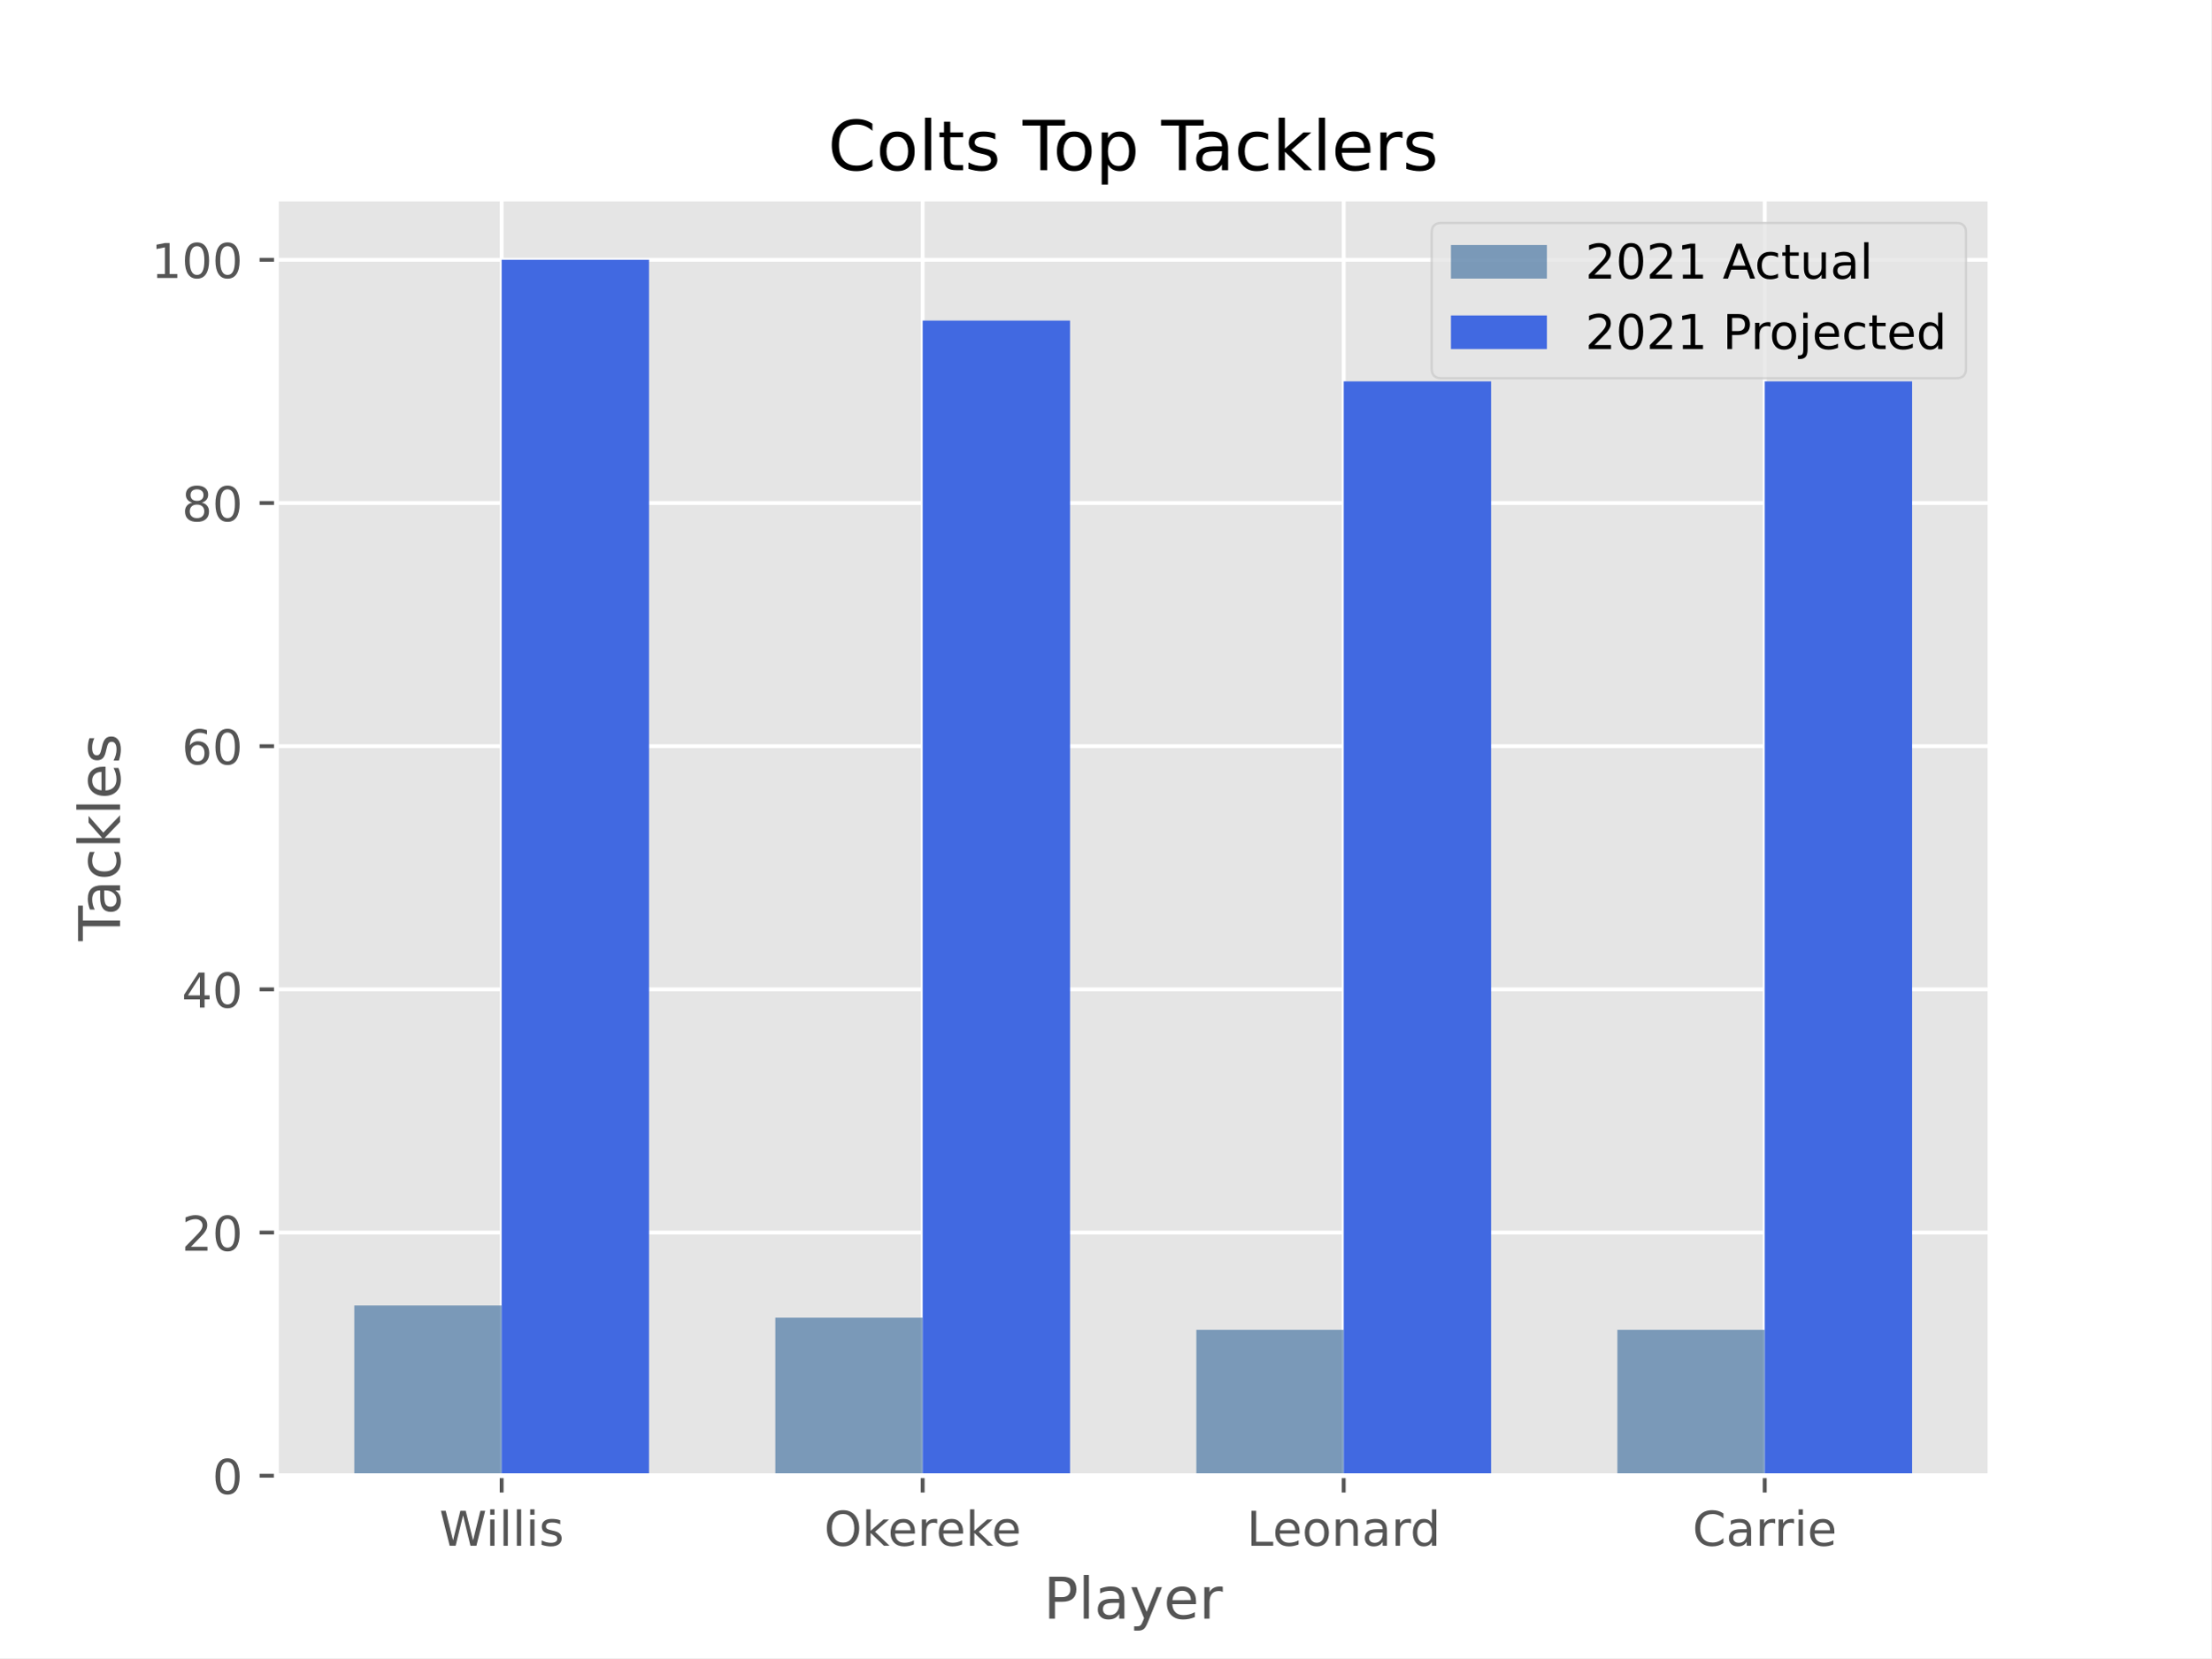
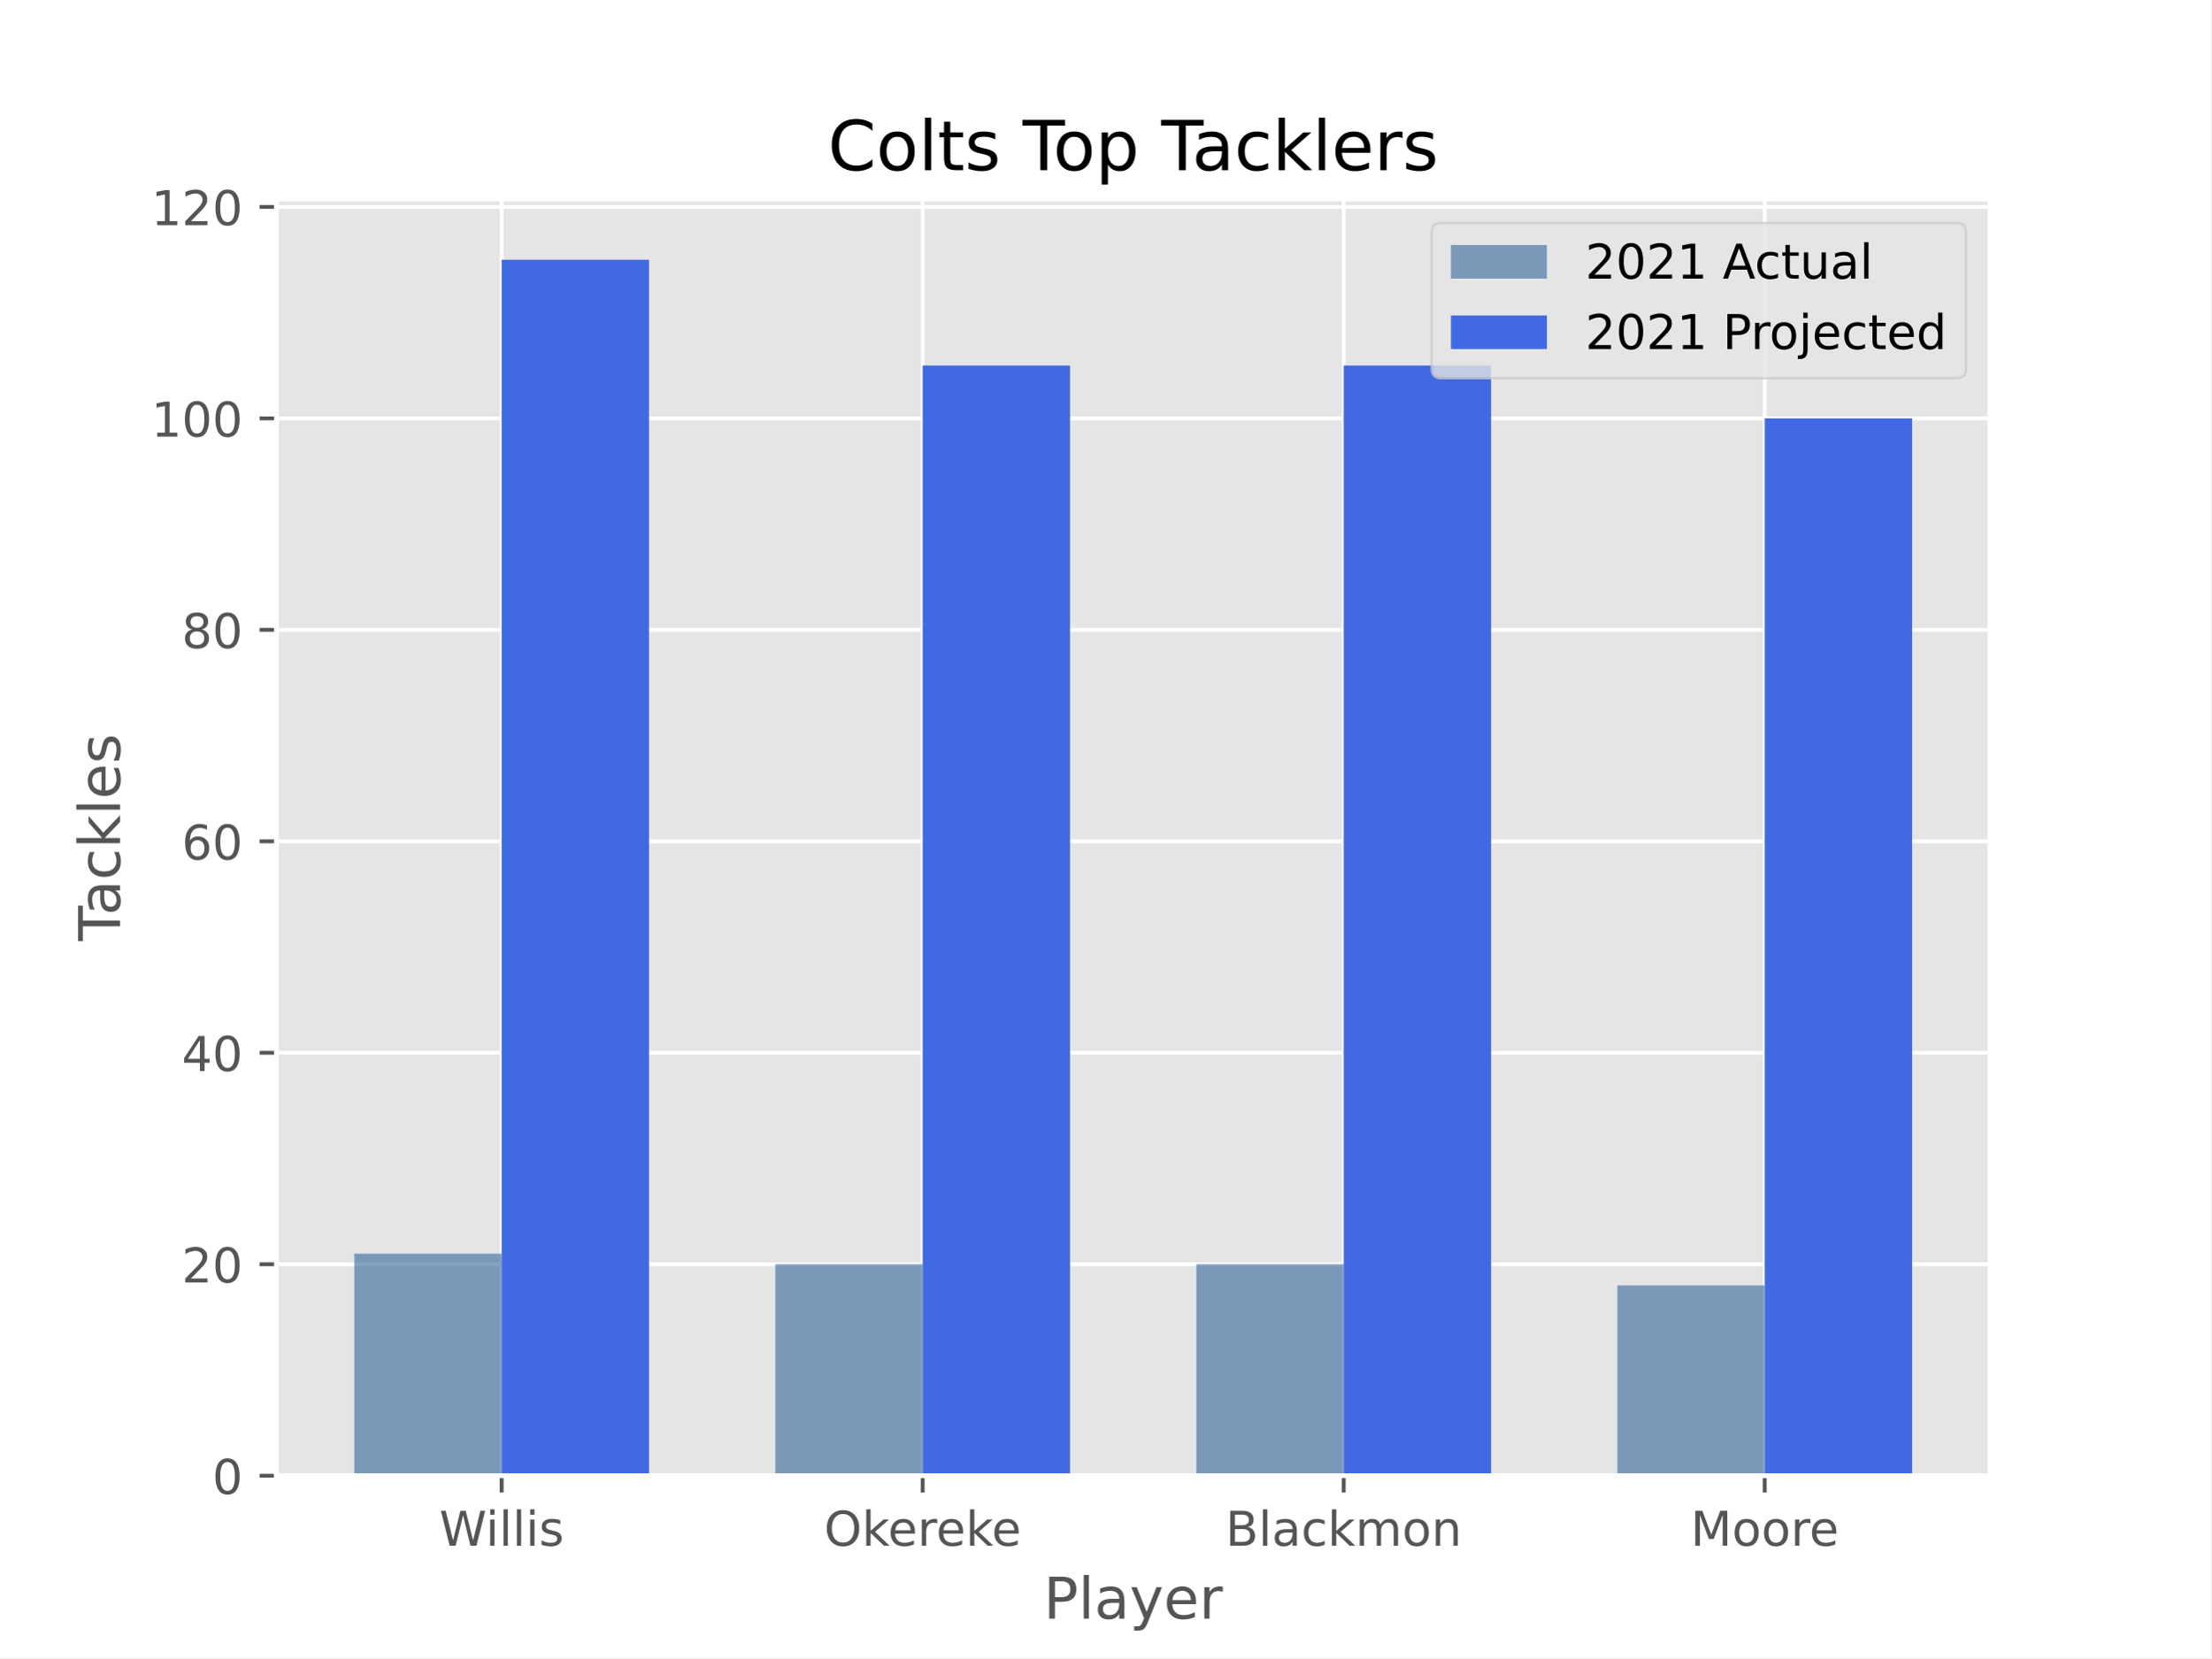
<svg xmlns="http://www.w3.org/2000/svg" xmlns:xlink="http://www.w3.org/1999/xlink" height="345.6pt" version="1.1" viewBox="0 0 460.8 345.6" width="460.8pt">
  <defs>
    <style type="text/css">*{stroke-linecap:butt;stroke-linejoin:round;}</style>
  </defs>
  <g id="figure_1">
    <g id="patch_1">
      <path d="M 0 345.6  L 460.8 345.6  L 460.8 0  L 0 0  z " style="fill:#ffffff;" />
    </g>
    <g id="axes_1">
      <g id="patch_2">
        <path d="M 57.6 307.584  L 414.72 307.584  L 414.72 41.472  L 57.6 41.472  z " style="fill:#e5e5e5;" />
      </g>
      <g id="matplotlib.axis_1">
        <g id="xtick_1">
          <g id="line2d_1">
-             <path clip-path="url(#p2a99ed083f)" d="M 104.543 307.584  L 104.543 41.472  " style="fill:none;stroke:#ffffff;stroke-linecap:square;stroke-width:0.8;" />
+             <path clip-path="url(#p666aec63d7)" d="M 104.543 307.584  L 104.543 41.472  " style="fill:none;stroke:#ffffff;stroke-linecap:square;stroke-width:0.8;" />
          </g>
          <g id="line2d_2">
            <defs>
-               <path d="M 0 0  L 0 3.5  " id="m6b91b0c6dc" style="stroke:#555555;stroke-width:0.8;" />
-             </defs>
-             <g>
-               <use style="fill:#555555;stroke:#555555;stroke-width:0.8;" x="104.543" xlink:href="#m6b91b0c6dc" y="307.584" />
+               <path d="M 0 0  L 0 3.5  " id="mc0c460c2e5" style="stroke:#555555;stroke-width:0.8;" />
+             </defs>
+             <g>
+               <use style="fill:#555555;stroke:#555555;stroke-width:0.8;" x="104.543" xlink:href="#mc0c460c2e5" y="307.584" />
            </g>
          </g>
          <g id="text_1">
            <g style="fill:#555555;" transform="translate(91.55111 322.1824)scale(0.1 -0.1)">
              <defs>
                <path d="M 213 4666  L 850 4666  L 1831 722  L 2809 4666  L 3519 4666  L 4500 722  L 5478 4666  L 6119 4666  L 4947 0  L 4153 0  L 3169 4050  L 2175 0  L 1381 0  L 213 4666  z " id="DejaVuSans-57" transform="scale(0.015625)" />
                <path d="M 603 3500  L 1178 3500  L 1178 0  L 603 0  L 603 3500  z M 603 4863  L 1178 4863  L 1178 4134  L 603 4134  L 603 4863  z " id="DejaVuSans-69" transform="scale(0.015625)" />
                <path d="M 603 4863  L 1178 4863  L 1178 0  L 603 0  L 603 4863  z " id="DejaVuSans-6c" transform="scale(0.015625)" />
                <path d="M 2834 3397  L 2834 2853  Q 2591 2978 2328 3040  Q 2066 3103 1784 3103  Q 1356 3103 1142 2972  Q 928 2841 928 2578  Q 928 2378 1081 2264  Q 1234 2150 1697 2047  L 1894 2003  Q 2506 1872 2764 1633  Q 3022 1394 3022 966  Q 3022 478 2636 193  Q 2250 -91 1575 -91  Q 1294 -91 989 -36  Q 684 19 347 128  L 347 722  Q 666 556 975 473  Q 1284 391 1588 391  Q 1994 391 2212 530  Q 2431 669 2431 922  Q 2431 1156 2273 1281  Q 2116 1406 1581 1522  L 1381 1569  Q 847 1681 609 1914  Q 372 2147 372 2553  Q 372 3047 722 3315  Q 1072 3584 1716 3584  Q 2034 3584 2315 3537  Q 2597 3491 2834 3397  z " id="DejaVuSans-73" transform="scale(0.015625)" />
              </defs>
              <use xlink:href="#DejaVuSans-57" />
              <use x="96.627" xlink:href="#DejaVuSans-69" />
              <use x="124.41" xlink:href="#DejaVuSans-6c" />
              <use x="152.193" xlink:href="#DejaVuSans-6c" />
              <use x="179.977" xlink:href="#DejaVuSans-69" />
              <use x="207.76" xlink:href="#DejaVuSans-73" />
            </g>
          </g>
        </g>
        <g id="xtick_2">
          <g id="line2d_3">
-             <path clip-path="url(#p2a99ed083f)" d="M 192.288 307.584  L 192.288 41.472  " style="fill:none;stroke:#ffffff;stroke-linecap:square;stroke-width:0.8;" />
+             <path clip-path="url(#p666aec63d7)" d="M 192.288 307.584  L 192.288 41.472  " style="fill:none;stroke:#ffffff;stroke-linecap:square;stroke-width:0.8;" />
          </g>
          <g id="line2d_4">
            <g>
-               <use style="fill:#555555;stroke:#555555;stroke-width:0.8;" x="192.288" xlink:href="#m6b91b0c6dc" y="307.584" />
+               <use style="fill:#555555;stroke:#555555;stroke-width:0.8;" x="192.288" xlink:href="#mc0c460c2e5" y="307.584" />
            </g>
          </g>
          <g id="text_2">
            <g style="fill:#555555;" transform="translate(171.751 322.1824)scale(0.1 -0.1)">
              <defs>
                <path d="M 2522 4238  Q 1834 4238 1429 3725  Q 1025 3213 1025 2328  Q 1025 1447 1429 934  Q 1834 422 2522 422  Q 3209 422 3611 934  Q 4013 1447 4013 2328  Q 4013 3213 3611 3725  Q 3209 4238 2522 4238  z M 2522 4750  Q 3503 4750 4090 4092  Q 4678 3434 4678 2328  Q 4678 1225 4090 567  Q 3503 -91 2522 -91  Q 1538 -91 948 565  Q 359 1222 359 2328  Q 359 3434 948 4092  Q 1538 4750 2522 4750  z " id="DejaVuSans-4f" transform="scale(0.015625)" />
                <path d="M 581 4863  L 1159 4863  L 1159 1991  L 2875 3500  L 3609 3500  L 1753 1863  L 3688 0  L 2938 0  L 1159 1709  L 1159 0  L 581 0  L 581 4863  z " id="DejaVuSans-6b" transform="scale(0.015625)" />
                <path d="M 3597 1894  L 3597 1613  L 953 1613  Q 991 1019 1311 708  Q 1631 397 2203 397  Q 2534 397 2845 478  Q 3156 559 3463 722  L 3463 178  Q 3153 47 2828 -22  Q 2503 -91 2169 -91  Q 1331 -91 842 396  Q 353 884 353 1716  Q 353 2575 817 3079  Q 1281 3584 2069 3584  Q 2775 3584 3186 3129  Q 3597 2675 3597 1894  z M 3022 2063  Q 3016 2534 2758 2815  Q 2500 3097 2075 3097  Q 1594 3097 1305 2825  Q 1016 2553 972 2059  L 3022 2063  z " id="DejaVuSans-65" transform="scale(0.015625)" />
                <path d="M 2631 2963  Q 2534 3019 2420 3045  Q 2306 3072 2169 3072  Q 1681 3072 1420 2755  Q 1159 2438 1159 1844  L 1159 0  L 581 0  L 581 3500  L 1159 3500  L 1159 2956  Q 1341 3275 1631 3429  Q 1922 3584 2338 3584  Q 2397 3584 2469 3576  Q 2541 3569 2628 3553  L 2631 2963  z " id="DejaVuSans-72" transform="scale(0.015625)" />
              </defs>
              <use xlink:href="#DejaVuSans-4f" />
              <use x="78.711" xlink:href="#DejaVuSans-6b" />
              <use x="132.996" xlink:href="#DejaVuSans-65" />
              <use x="194.52" xlink:href="#DejaVuSans-72" />
              <use x="233.383" xlink:href="#DejaVuSans-65" />
              <use x="294.906" xlink:href="#DejaVuSans-6b" />
              <use x="349.191" xlink:href="#DejaVuSans-65" />
            </g>
          </g>
        </g>
        <g id="xtick_3">
          <g id="line2d_5">
-             <path clip-path="url(#p2a99ed083f)" d="M 280.032 307.584  L 280.032 41.472  " style="fill:none;stroke:#ffffff;stroke-linecap:square;stroke-width:0.8;" />
+             <path clip-path="url(#p666aec63d7)" d="M 280.032 307.584  L 280.032 41.472  " style="fill:none;stroke:#ffffff;stroke-linecap:square;stroke-width:0.8;" />
          </g>
          <g id="line2d_6">
            <g>
-               <use style="fill:#555555;stroke:#555555;stroke-width:0.8;" x="280.032" xlink:href="#m6b91b0c6dc" y="307.584" />
+               <use style="fill:#555555;stroke:#555555;stroke-width:0.8;" x="280.032" xlink:href="#mc0c460c2e5" y="307.584" />
            </g>
          </g>
          <g id="text_3">
-             <g style="fill:#555555;" transform="translate(259.8229 322.1824)scale(0.1 -0.1)">
-               <defs>
-                 <path d="M 628 4666  L 1259 4666  L 1259 531  L 3531 531  L 3531 0  L 628 0  L 628 4666  z " id="DejaVuSans-4c" transform="scale(0.015625)" />
+             <g style="fill:#555555;" transform="translate(255.4057 322.1824)scale(0.1 -0.1)">
+               <defs>
+                 <path d="M 1259 2228  L 1259 519  L 2272 519  Q 2781 519 3026 730  Q 3272 941 3272 1375  Q 3272 1813 3026 2020  Q 2781 2228 2272 2228  L 1259 2228  z M 1259 4147  L 1259 2741  L 2194 2741  Q 2656 2741 2882 2914  Q 3109 3088 3109 3444  Q 3109 3797 2882 3972  Q 2656 4147 2194 4147  L 1259 4147  z M 628 4666  L 2241 4666  Q 2963 4666 3353 4366  Q 3744 4066 3744 3513  Q 3744 3084 3544 2831  Q 3344 2578 2956 2516  Q 3422 2416 3680 2098  Q 3938 1781 3938 1306  Q 3938 681 3513 340  Q 3088 0 2303 0  L 628 0  L 628 4666  z " id="DejaVuSans-42" transform="scale(0.015625)" />
+                 <path d="M 2194 1759  Q 1497 1759 1228 1600  Q 959 1441 959 1056  Q 959 750 1161 570  Q 1363 391 1709 391  Q 2188 391 2477 730  Q 2766 1069 2766 1631  L 2766 1759  L 2194 1759  z M 3341 1997  L 3341 0  L 2766 0  L 2766 531  Q 2569 213 2275 61  Q 1981 -91 1556 -91  Q 1019 -91 701 211  Q 384 513 384 1019  Q 384 1609 779 1909  Q 1175 2209 1959 2209  L 2766 2209  L 2766 2266  Q 2766 2663 2505 2880  Q 2244 3097 1772 3097  Q 1472 3097 1187 3025  Q 903 2953 641 2809  L 641 3341  Q 956 3463 1253 3523  Q 1550 3584 1831 3584  Q 2591 3584 2966 3190  Q 3341 2797 3341 1997  z " id="DejaVuSans-61" transform="scale(0.015625)" />
+                 <path d="M 3122 3366  L 3122 2828  Q 2878 2963 2633 3030  Q 2388 3097 2138 3097  Q 1578 3097 1268 2742  Q 959 2388 959 1747  Q 959 1106 1268 751  Q 1578 397 2138 397  Q 2388 397 2633 464  Q 2878 531 3122 666  L 3122 134  Q 2881 22 2623 -34  Q 2366 -91 2075 -91  Q 1284 -91 818 406  Q 353 903 353 1747  Q 353 2603 823 3093  Q 1294 3584 2113 3584  Q 2378 3584 2631 3529  Q 2884 3475 3122 3366  z " id="DejaVuSans-63" transform="scale(0.015625)" />
+                 <path d="M 3328 2828  Q 3544 3216 3844 3400  Q 4144 3584 4550 3584  Q 5097 3584 5394 3201  Q 5691 2819 5691 2113  L 5691 0  L 5113 0  L 5113 2094  Q 5113 2597 4934 2840  Q 4756 3084 4391 3084  Q 3944 3084 3684 2787  Q 3425 2491 3425 1978  L 3425 0  L 2847 0  L 2847 2094  Q 2847 2600 2669 2842  Q 2491 3084 2119 3084  Q 1678 3084 1418 2786  Q 1159 2488 1159 1978  L 1159 0  L 581 0  L 581 3500  L 1159 3500  L 1159 2956  Q 1356 3278 1631 3431  Q 1906 3584 2284 3584  Q 2666 3584 2933 3390  Q 3200 3197 3328 2828  z " id="DejaVuSans-6d" transform="scale(0.015625)" />
                <path d="M 1959 3097  Q 1497 3097 1228 2736  Q 959 2375 959 1747  Q 959 1119 1226 758  Q 1494 397 1959 397  Q 2419 397 2687 759  Q 2956 1122 2956 1747  Q 2956 2369 2687 2733  Q 2419 3097 1959 3097  z M 1959 3584  Q 2709 3584 3137 3096  Q 3566 2609 3566 1747  Q 3566 888 3137 398  Q 2709 -91 1959 -91  Q 1206 -91 779 398  Q 353 888 353 1747  Q 353 2609 779 3096  Q 1206 3584 1959 3584  z " id="DejaVuSans-6f" transform="scale(0.015625)" />
                <path d="M 3513 2113  L 3513 0  L 2938 0  L 2938 2094  Q 2938 2591 2744 2837  Q 2550 3084 2163 3084  Q 1697 3084 1428 2787  Q 1159 2491 1159 1978  L 1159 0  L 581 0  L 581 3500  L 1159 3500  L 1159 2956  Q 1366 3272 1645 3428  Q 1925 3584 2291 3584  Q 2894 3584 3203 3211  Q 3513 2838 3513 2113  z " id="DejaVuSans-6e" transform="scale(0.015625)" />
-                 <path d="M 2194 1759  Q 1497 1759 1228 1600  Q 959 1441 959 1056  Q 959 750 1161 570  Q 1363 391 1709 391  Q 2188 391 2477 730  Q 2766 1069 2766 1631  L 2766 1759  L 2194 1759  z M 3341 1997  L 3341 0  L 2766 0  L 2766 531  Q 2569 213 2275 61  Q 1981 -91 1556 -91  Q 1019 -91 701 211  Q 384 513 384 1019  Q 384 1609 779 1909  Q 1175 2209 1959 2209  L 2766 2209  L 2766 2266  Q 2766 2663 2505 2880  Q 2244 3097 1772 3097  Q 1472 3097 1187 3025  Q 903 2953 641 2809  L 641 3341  Q 956 3463 1253 3523  Q 1550 3584 1831 3584  Q 2591 3584 2966 3190  Q 3341 2797 3341 1997  z " id="DejaVuSans-61" transform="scale(0.015625)" />
-                 <path d="M 2906 2969  L 2906 4863  L 3481 4863  L 3481 0  L 2906 0  L 2906 525  Q 2725 213 2448 61  Q 2172 -91 1784 -91  Q 1150 -91 751 415  Q 353 922 353 1747  Q 353 2572 751 3078  Q 1150 3584 1784 3584  Q 2172 3584 2448 3432  Q 2725 3281 2906 2969  z M 947 1747  Q 947 1113 1208 752  Q 1469 391 1925 391  Q 2381 391 2643 752  Q 2906 1113 2906 1747  Q 2906 2381 2643 2742  Q 2381 3103 1925 3103  Q 1469 3103 1208 2742  Q 947 2381 947 1747  z " id="DejaVuSans-64" transform="scale(0.015625)" />
-               </defs>
-               <use xlink:href="#DejaVuSans-4c" />
-               <use x="53.963" xlink:href="#DejaVuSans-65" />
-               <use x="115.486" xlink:href="#DejaVuSans-6f" />
-               <use x="176.668" xlink:href="#DejaVuSans-6e" />
-               <use x="240.047" xlink:href="#DejaVuSans-61" />
-               <use x="301.326" xlink:href="#DejaVuSans-72" />
-               <use x="340.689" xlink:href="#DejaVuSans-64" />
+               </defs>
+               <use xlink:href="#DejaVuSans-42" />
+               <use x="68.604" xlink:href="#DejaVuSans-6c" />
+               <use x="96.387" xlink:href="#DejaVuSans-61" />
+               <use x="157.666" xlink:href="#DejaVuSans-63" />
+               <use x="212.646" xlink:href="#DejaVuSans-6b" />
+               <use x="270.557" xlink:href="#DejaVuSans-6d" />
+               <use x="367.969" xlink:href="#DejaVuSans-6f" />
+               <use x="429.15" xlink:href="#DejaVuSans-6e" />
            </g>
          </g>
        </g>
        <g id="xtick_4">
          <g id="line2d_7">
-             <path clip-path="url(#p2a99ed083f)" d="M 367.777 307.584  L 367.777 41.472  " style="fill:none;stroke:#ffffff;stroke-linecap:square;stroke-width:0.8;" />
+             <path clip-path="url(#p666aec63d7)" d="M 367.777 307.584  L 367.777 41.472  " style="fill:none;stroke:#ffffff;stroke-linecap:square;stroke-width:0.8;" />
          </g>
          <g id="line2d_8">
            <g>
-               <use style="fill:#555555;stroke:#555555;stroke-width:0.8;" x="367.777" xlink:href="#m6b91b0c6dc" y="307.584" />
+               <use style="fill:#555555;stroke:#555555;stroke-width:0.8;" x="367.777" xlink:href="#mc0c460c2e5" y="307.584" />
            </g>
          </g>
          <g id="text_4">
-             <g style="fill:#555555;" transform="translate(352.7322 322.1824)scale(0.1 -0.1)">
-               <defs>
-                 <path d="M 4122 4306  L 4122 3641  Q 3803 3938 3442 4084  Q 3081 4231 2675 4231  Q 1875 4231 1450 3742  Q 1025 3253 1025 2328  Q 1025 1406 1450 917  Q 1875 428 2675 428  Q 3081 428 3442 575  Q 3803 722 4122 1019  L 4122 359  Q 3791 134 3420 21  Q 3050 -91 2638 -91  Q 1578 -91 968 557  Q 359 1206 359 2328  Q 359 3453 968 4101  Q 1578 4750 2638 4750  Q 3056 4750 3426 4639  Q 3797 4528 4122 4306  z " id="DejaVuSans-43" transform="scale(0.015625)" />
-               </defs>
-               <use xlink:href="#DejaVuSans-43" />
-               <use x="69.824" xlink:href="#DejaVuSans-61" />
-               <use x="131.104" xlink:href="#DejaVuSans-72" />
-               <use x="170.467" xlink:href="#DejaVuSans-72" />
-               <use x="211.58" xlink:href="#DejaVuSans-69" />
-               <use x="239.363" xlink:href="#DejaVuSans-65" />
+             <g style="fill:#555555;" transform="translate(352.3244 322.1824)scale(0.1 -0.1)">
+               <defs>
+                 <path d="M 628 4666  L 1569 4666  L 2759 1491  L 3956 4666  L 4897 4666  L 4897 0  L 4281 0  L 4281 4097  L 3078 897  L 2444 897  L 1241 4097  L 1241 0  L 628 0  L 628 4666  z " id="DejaVuSans-4d" transform="scale(0.015625)" />
+               </defs>
+               <use xlink:href="#DejaVuSans-4d" />
+               <use x="86.279" xlink:href="#DejaVuSans-6f" />
+               <use x="147.461" xlink:href="#DejaVuSans-6f" />
+               <use x="208.643" xlink:href="#DejaVuSans-72" />
+               <use x="247.506" xlink:href="#DejaVuSans-65" />
            </g>
          </g>
        </g>
        <g id="text_5">
          <g style="fill:#555555;" transform="translate(217.4888 337.3802)scale(0.12 -0.12)">
            <defs>
              <path d="M 1259 4147  L 1259 2394  L 2053 2394  Q 2494 2394 2734 2622  Q 2975 2850 2975 3272  Q 2975 3691 2734 3919  Q 2494 4147 2053 4147  L 1259 4147  z M 628 4666  L 2053 4666  Q 2838 4666 3239 4311  Q 3641 3956 3641 3272  Q 3641 2581 3239 2228  Q 2838 1875 2053 1875  L 1259 1875  L 1259 0  L 628 0  L 628 4666  z " id="DejaVuSans-50" transform="scale(0.015625)" />
              <path d="M 2059 -325  Q 1816 -950 1584 -1140  Q 1353 -1331 966 -1331  L 506 -1331  L 506 -850  L 844 -850  Q 1081 -850 1212 -737  Q 1344 -625 1503 -206  L 1606 56  L 191 3500  L 800 3500  L 1894 763  L 2988 3500  L 3597 3500  L 2059 -325  z " id="DejaVuSans-79" transform="scale(0.015625)" />
            </defs>
            <use xlink:href="#DejaVuSans-50" />
            <use x="60.303" xlink:href="#DejaVuSans-6c" />
            <use x="88.086" xlink:href="#DejaVuSans-61" />
            <use x="149.365" xlink:href="#DejaVuSans-79" />
            <use x="208.545" xlink:href="#DejaVuSans-65" />
            <use x="270.068" xlink:href="#DejaVuSans-72" />
          </g>
        </g>
      </g>
      <g id="matplotlib.axis_2">
        <g id="ytick_1">
          <g id="line2d_9">
-             <path clip-path="url(#p2a99ed083f)" d="M 57.6 307.584  L 414.72 307.584  " style="fill:none;stroke:#ffffff;stroke-linecap:square;stroke-width:0.8;" />
+             <path clip-path="url(#p666aec63d7)" d="M 57.6 307.584  L 414.72 307.584  " style="fill:none;stroke:#ffffff;stroke-linecap:square;stroke-width:0.8;" />
          </g>
          <g id="line2d_10">
            <defs>
-               <path d="M 0 0  L -3.5 0  " id="m834f2be7ad" style="stroke:#555555;stroke-width:0.8;" />
-             </defs>
-             <g>
-               <use style="fill:#555555;stroke:#555555;stroke-width:0.8;" x="57.6" xlink:href="#m834f2be7ad" y="307.584" />
+               <path d="M 0 0  L -3.5 0  " id="m3e9a47da35" style="stroke:#555555;stroke-width:0.8;" />
+             </defs>
+             <g>
+               <use style="fill:#555555;stroke:#555555;stroke-width:0.8;" x="57.6" xlink:href="#m3e9a47da35" y="307.584" />
            </g>
          </g>
          <g id="text_6">
            <g style="fill:#555555;" transform="translate(44.2375 311.3832)scale(0.1 -0.1)">
              <defs>
                <path d="M 2034 4250  Q 1547 4250 1301 3770  Q 1056 3291 1056 2328  Q 1056 1369 1301 889  Q 1547 409 2034 409  Q 2525 409 2770 889  Q 3016 1369 3016 2328  Q 3016 3291 2770 3770  Q 2525 4250 2034 4250  z M 2034 4750  Q 2819 4750 3233 4129  Q 3647 3509 3647 2328  Q 3647 1150 3233 529  Q 2819 -91 2034 -91  Q 1250 -91 836 529  Q 422 1150 422 2328  Q 422 3509 836 4129  Q 1250 4750 2034 4750  z " id="DejaVuSans-30" transform="scale(0.015625)" />
              </defs>
              <use xlink:href="#DejaVuSans-30" />
            </g>
          </g>
        </g>
        <g id="ytick_2">
          <g id="line2d_11">
-             <path clip-path="url(#p2a99ed083f)" d="M 57.6 256.896  L 414.72 256.896  " style="fill:none;stroke:#ffffff;stroke-linecap:square;stroke-width:0.8;" />
+             <path clip-path="url(#p666aec63d7)" d="M 57.6 263.507  L 414.72 263.507  " style="fill:none;stroke:#ffffff;stroke-linecap:square;stroke-width:0.8;" />
          </g>
          <g id="line2d_12">
            <g>
-               <use style="fill:#555555;stroke:#555555;stroke-width:0.8;" x="57.6" xlink:href="#m834f2be7ad" y="256.896" />
+               <use style="fill:#555555;stroke:#555555;stroke-width:0.8;" x="57.6" xlink:href="#m3e9a47da35" y="263.507" />
            </g>
          </g>
          <g id="text_7">
-             <g style="fill:#555555;" transform="translate(37.875 260.6952)scale(0.1 -0.1)">
+             <g style="fill:#555555;" transform="translate(37.875 267.3067)scale(0.1 -0.1)">
              <defs>
                <path d="M 1228 531  L 3431 531  L 3431 0  L 469 0  L 469 531  Q 828 903 1448 1529  Q 2069 2156 2228 2338  Q 2531 2678 2651 2914  Q 2772 3150 2772 3378  Q 2772 3750 2511 3984  Q 2250 4219 1831 4219  Q 1534 4219 1204 4116  Q 875 4013 500 3803  L 500 4441  Q 881 4594 1212 4672  Q 1544 4750 1819 4750  Q 2544 4750 2975 4387  Q 3406 4025 3406 3419  Q 3406 3131 3298 2873  Q 3191 2616 2906 2266  Q 2828 2175 2409 1742  Q 1991 1309 1228 531  z " id="DejaVuSans-32" transform="scale(0.015625)" />
              </defs>
              <use xlink:href="#DejaVuSans-32" />
              <use x="63.623" xlink:href="#DejaVuSans-30" />
            </g>
          </g>
        </g>
        <g id="ytick_3">
          <g id="line2d_13">
-             <path clip-path="url(#p2a99ed083f)" d="M 57.6 206.208  L 414.72 206.208  " style="fill:none;stroke:#ffffff;stroke-linecap:square;stroke-width:0.8;" />
+             <path clip-path="url(#p666aec63d7)" d="M 57.6 219.431  L 414.72 219.431  " style="fill:none;stroke:#ffffff;stroke-linecap:square;stroke-width:0.8;" />
          </g>
          <g id="line2d_14">
            <g>
-               <use style="fill:#555555;stroke:#555555;stroke-width:0.8;" x="57.6" xlink:href="#m834f2be7ad" y="206.208" />
+               <use style="fill:#555555;stroke:#555555;stroke-width:0.8;" x="57.6" xlink:href="#m3e9a47da35" y="219.431" />
            </g>
          </g>
          <g id="text_8">
-             <g style="fill:#555555;" transform="translate(37.875 210.0072)scale(0.1 -0.1)">
+             <g style="fill:#555555;" transform="translate(37.875 223.2302)scale(0.1 -0.1)">
              <defs>
                <path d="M 2419 4116  L 825 1625  L 2419 1625  L 2419 4116  z M 2253 4666  L 3047 4666  L 3047 1625  L 3713 1625  L 3713 1100  L 3047 1100  L 3047 0  L 2419 0  L 2419 1100  L 313 1100  L 313 1709  L 2253 4666  z " id="DejaVuSans-34" transform="scale(0.015625)" />
              </defs>
              <use xlink:href="#DejaVuSans-34" />
              <use x="63.623" xlink:href="#DejaVuSans-30" />
            </g>
          </g>
        </g>
        <g id="ytick_4">
          <g id="line2d_15">
-             <path clip-path="url(#p2a99ed083f)" d="M 57.6 155.52  L 414.72 155.52  " style="fill:none;stroke:#ffffff;stroke-linecap:square;stroke-width:0.8;" />
+             <path clip-path="url(#p666aec63d7)" d="M 57.6 175.354  L 414.72 175.354  " style="fill:none;stroke:#ffffff;stroke-linecap:square;stroke-width:0.8;" />
          </g>
          <g id="line2d_16">
            <g>
-               <use style="fill:#555555;stroke:#555555;stroke-width:0.8;" x="57.6" xlink:href="#m834f2be7ad" y="155.52" />
+               <use style="fill:#555555;stroke:#555555;stroke-width:0.8;" x="57.6" xlink:href="#m3e9a47da35" y="175.354" />
            </g>
          </g>
          <g id="text_9">
-             <g style="fill:#555555;" transform="translate(37.875 159.3192)scale(0.1 -0.1)">
+             <g style="fill:#555555;" transform="translate(37.875 179.1537)scale(0.1 -0.1)">
              <defs>
                <path d="M 2113 2584  Q 1688 2584 1439 2293  Q 1191 2003 1191 1497  Q 1191 994 1439 701  Q 1688 409 2113 409  Q 2538 409 2786 701  Q 3034 994 3034 1497  Q 3034 2003 2786 2293  Q 2538 2584 2113 2584  z M 3366 4563  L 3366 3988  Q 3128 4100 2886 4159  Q 2644 4219 2406 4219  Q 1781 4219 1451 3797  Q 1122 3375 1075 2522  Q 1259 2794 1537 2939  Q 1816 3084 2150 3084  Q 2853 3084 3261 2657  Q 3669 2231 3669 1497  Q 3669 778 3244 343  Q 2819 -91 2113 -91  Q 1303 -91 875 529  Q 447 1150 447 2328  Q 447 3434 972 4092  Q 1497 4750 2381 4750  Q 2619 4750 2861 4703  Q 3103 4656 3366 4563  z " id="DejaVuSans-36" transform="scale(0.015625)" />
              </defs>
              <use xlink:href="#DejaVuSans-36" />
              <use x="63.623" xlink:href="#DejaVuSans-30" />
            </g>
          </g>
        </g>
        <g id="ytick_5">
          <g id="line2d_17">
-             <path clip-path="url(#p2a99ed083f)" d="M 57.6 104.832  L 414.72 104.832  " style="fill:none;stroke:#ffffff;stroke-linecap:square;stroke-width:0.8;" />
+             <path clip-path="url(#p666aec63d7)" d="M 57.6 131.278  L 414.72 131.278  " style="fill:none;stroke:#ffffff;stroke-linecap:square;stroke-width:0.8;" />
          </g>
          <g id="line2d_18">
            <g>
-               <use style="fill:#555555;stroke:#555555;stroke-width:0.8;" x="57.6" xlink:href="#m834f2be7ad" y="104.832" />
+               <use style="fill:#555555;stroke:#555555;stroke-width:0.8;" x="57.6" xlink:href="#m3e9a47da35" y="131.278" />
            </g>
          </g>
          <g id="text_10">
-             <g style="fill:#555555;" transform="translate(37.875 108.6312)scale(0.1 -0.1)">
+             <g style="fill:#555555;" transform="translate(37.875 135.0771)scale(0.1 -0.1)">
              <defs>
                <path d="M 2034 2216  Q 1584 2216 1326 1975  Q 1069 1734 1069 1313  Q 1069 891 1326 650  Q 1584 409 2034 409  Q 2484 409 2743 651  Q 3003 894 3003 1313  Q 3003 1734 2745 1975  Q 2488 2216 2034 2216  z M 1403 2484  Q 997 2584 770 2862  Q 544 3141 544 3541  Q 544 4100 942 4425  Q 1341 4750 2034 4750  Q 2731 4750 3128 4425  Q 3525 4100 3525 3541  Q 3525 3141 3298 2862  Q 3072 2584 2669 2484  Q 3125 2378 3379 2068  Q 3634 1759 3634 1313  Q 3634 634 3220 271  Q 2806 -91 2034 -91  Q 1263 -91 848 271  Q 434 634 434 1313  Q 434 1759 690 2068  Q 947 2378 1403 2484  z M 1172 3481  Q 1172 3119 1398 2916  Q 1625 2713 2034 2713  Q 2441 2713 2670 2916  Q 2900 3119 2900 3481  Q 2900 3844 2670 4047  Q 2441 4250 2034 4250  Q 1625 4250 1398 4047  Q 1172 3844 1172 3481  z " id="DejaVuSans-38" transform="scale(0.015625)" />
              </defs>
              <use xlink:href="#DejaVuSans-38" />
              <use x="63.623" xlink:href="#DejaVuSans-30" />
            </g>
          </g>
        </g>
        <g id="ytick_6">
          <g id="line2d_19">
-             <path clip-path="url(#p2a99ed083f)" d="M 57.6 54.144  L 414.72 54.144  " style="fill:none;stroke:#ffffff;stroke-linecap:square;stroke-width:0.8;" />
+             <path clip-path="url(#p666aec63d7)" d="M 57.6 87.201  L 414.72 87.201  " style="fill:none;stroke:#ffffff;stroke-linecap:square;stroke-width:0.8;" />
          </g>
          <g id="line2d_20">
            <g>
-               <use style="fill:#555555;stroke:#555555;stroke-width:0.8;" x="57.6" xlink:href="#m834f2be7ad" y="54.144" />
+               <use style="fill:#555555;stroke:#555555;stroke-width:0.8;" x="57.6" xlink:href="#m3e9a47da35" y="87.201" />
            </g>
          </g>
          <g id="text_11">
-             <g style="fill:#555555;" transform="translate(31.5125 57.94322)scale(0.1 -0.1)">
+             <g style="fill:#555555;" transform="translate(31.5125 91.00061)scale(0.1 -0.1)">
              <defs>
                <path d="M 794 531  L 1825 531  L 1825 4091  L 703 3866  L 703 4441  L 1819 4666  L 2450 4666  L 2450 531  L 3481 531  L 3481 0  L 794 0  L 794 531  z " id="DejaVuSans-31" transform="scale(0.015625)" />
              </defs>
              <use xlink:href="#DejaVuSans-31" />
              <use x="63.623" xlink:href="#DejaVuSans-30" />
              <use x="127.246" xlink:href="#DejaVuSans-30" />
            </g>
          </g>
        </g>
-         <g id="text_12">
+         <g id="ytick_7">
+           <g id="line2d_21">
+             <path clip-path="url(#p666aec63d7)" d="M 57.6 43.125  L 414.72 43.125  " style="fill:none;stroke:#ffffff;stroke-linecap:square;stroke-width:0.8;" />
+           </g>
+           <g id="line2d_22">
+             <g>
+               <use style="fill:#555555;stroke:#555555;stroke-width:0.8;" x="57.6" xlink:href="#m3e9a47da35" y="43.125" />
+             </g>
+           </g>
+           <g id="text_12">
+             <g style="fill:#555555;" transform="translate(31.5125 46.92409)scale(0.1 -0.1)">
+               <use xlink:href="#DejaVuSans-31" />
+               <use x="63.623" xlink:href="#DejaVuSans-32" />
+               <use x="127.246" xlink:href="#DejaVuSans-30" />
+             </g>
+           </g>
+         </g>
+         <g id="text_13">
          <g style="fill:#555555;" transform="translate(25.01687 196.1374)rotate(-90)scale(0.12 -0.12)">
            <defs>
              <path d="M -19 4666  L 3928 4666  L 3928 4134  L 2272 4134  L 2272 0  L 1638 0  L 1638 4134  L -19 4134  L -19 4666  z " id="DejaVuSans-54" transform="scale(0.015625)" />
-               <path d="M 3122 3366  L 3122 2828  Q 2878 2963 2633 3030  Q 2388 3097 2138 3097  Q 1578 3097 1268 2742  Q 959 2388 959 1747  Q 959 1106 1268 751  Q 1578 397 2138 397  Q 2388 397 2633 464  Q 2878 531 3122 666  L 3122 134  Q 2881 22 2623 -34  Q 2366 -91 2075 -91  Q 1284 -91 818 406  Q 353 903 353 1747  Q 353 2603 823 3093  Q 1294 3584 2113 3584  Q 2378 3584 2631 3529  Q 2884 3475 3122 3366  z " id="DejaVuSans-63" transform="scale(0.015625)" />
            </defs>
            <use xlink:href="#DejaVuSans-54" />
            <use x="44.584" xlink:href="#DejaVuSans-61" />
            <use x="105.863" xlink:href="#DejaVuSans-63" />
            <use x="160.844" xlink:href="#DejaVuSans-6b" />
            <use x="218.754" xlink:href="#DejaVuSans-6c" />
            <use x="246.537" xlink:href="#DejaVuSans-65" />
            <use x="308.061" xlink:href="#DejaVuSans-73" />
          </g>
        </g>
      </g>
      <g id="patch_3">
-         <path clip-path="url(#p2a99ed083f)" d="M 73.833 307.584  L 104.543 307.584  L 104.543 272.102  L 73.833 272.102  z " style="fill:#336699;fill-opacity:0.6;" />
+         <path clip-path="url(#p666aec63d7)" d="M 73.833 307.584  L 104.543 307.584  L 104.543 261.304  L 73.833 261.304  z " style="fill:#336699;fill-opacity:0.6;" />
      </g>
      <g id="patch_4">
-         <path clip-path="url(#p2a99ed083f)" d="M 161.577 307.584  L 192.288 307.584  L 192.288 274.637  L 161.577 274.637  z " style="fill:#336699;fill-opacity:0.6;" />
+         <path clip-path="url(#p666aec63d7)" d="M 161.577 307.584  L 192.288 307.584  L 192.288 263.507  L 161.577 263.507  z " style="fill:#336699;fill-opacity:0.6;" />
      </g>
      <g id="patch_5">
-         <path clip-path="url(#p2a99ed083f)" d="M 249.322 307.584  L 280.032 307.584  L 280.032 277.171  L 249.322 277.171  z " style="fill:#336699;fill-opacity:0.6;" />
+         <path clip-path="url(#p666aec63d7)" d="M 249.322 307.584  L 280.032 307.584  L 280.032 263.507  L 249.322 263.507  z " style="fill:#336699;fill-opacity:0.6;" />
      </g>
      <g id="patch_6">
-         <path clip-path="url(#p2a99ed083f)" d="M 337.066 307.584  L 367.777 307.584  L 367.777 277.171  L 337.066 277.171  z " style="fill:#336699;fill-opacity:0.6;" />
+         <path clip-path="url(#p666aec63d7)" d="M 337.066 307.584  L 367.777 307.584  L 367.777 267.915  L 337.066 267.915  z " style="fill:#336699;fill-opacity:0.6;" />
      </g>
      <g id="patch_7">
-         <path clip-path="url(#p2a99ed083f)" d="M 104.543 307.584  L 135.254 307.584  L 135.254 54.144  L 104.543 54.144  z " style="fill:#4169e1;" />
+         <path clip-path="url(#p666aec63d7)" d="M 104.543 307.584  L 135.254 307.584  L 135.254 54.144  L 104.543 54.144  z " style="fill:#4169e1;" />
      </g>
      <g id="patch_8">
-         <path clip-path="url(#p2a99ed083f)" d="M 192.288 307.584  L 222.998 307.584  L 222.998 66.816  L 192.288 66.816  z " style="fill:#4169e1;" />
+         <path clip-path="url(#p666aec63d7)" d="M 192.288 307.584  L 222.998 307.584  L 222.998 76.182  L 192.288 76.182  z " style="fill:#4169e1;" />
      </g>
      <g id="patch_9">
-         <path clip-path="url(#p2a99ed083f)" d="M 280.032 307.584  L 310.743 307.584  L 310.743 79.488  L 280.032 79.488  z " style="fill:#4169e1;" />
+         <path clip-path="url(#p666aec63d7)" d="M 280.032 307.584  L 310.743 307.584  L 310.743 76.182  L 280.032 76.182  z " style="fill:#4169e1;" />
      </g>
      <g id="patch_10">
-         <path clip-path="url(#p2a99ed083f)" d="M 367.777 307.584  L 398.487 307.584  L 398.487 79.488  L 367.777 79.488  z " style="fill:#4169e1;" />
+         <path clip-path="url(#p666aec63d7)" d="M 367.777 307.584  L 398.487 307.584  L 398.487 87.201  L 367.777 87.201  z " style="fill:#4169e1;" />
      </g>
      <g id="patch_11">
        <path d="M 57.6 307.584  L 57.6 41.472  " style="fill:none;stroke:#ffffff;stroke-linecap:square;stroke-linejoin:miter;" />
      </g>
      <g id="patch_12">
        <path d="M 414.72 307.584  L 414.72 41.472  " style="fill:none;stroke:#ffffff;stroke-linecap:square;stroke-linejoin:miter;" />
      </g>
      <g id="patch_13">
        <path d="M 57.6 307.584  L 414.72 307.584  " style="fill:none;stroke:#ffffff;stroke-linecap:square;stroke-linejoin:miter;" />
      </g>
      <g id="patch_14">
        <path d="M 57.6 41.472  L 414.72 41.472  " style="fill:none;stroke:#ffffff;stroke-linecap:square;stroke-linejoin:miter;" />
      </g>
-       <g id="text_13">
+       <g id="text_14">
        <g transform="translate(172.5356 35.472)scale(0.144 -0.144)">
          <defs>
+             <path d="M 4122 4306  L 4122 3641  Q 3803 3938 3442 4084  Q 3081 4231 2675 4231  Q 1875 4231 1450 3742  Q 1025 3253 1025 2328  Q 1025 1406 1450 917  Q 1875 428 2675 428  Q 3081 428 3442 575  Q 3803 722 4122 1019  L 4122 359  Q 3791 134 3420 21  Q 3050 -91 2638 -91  Q 1578 -91 968 557  Q 359 1206 359 2328  Q 359 3453 968 4101  Q 1578 4750 2638 4750  Q 3056 4750 3426 4639  Q 3797 4528 4122 4306  z " id="DejaVuSans-43" transform="scale(0.015625)" />
            <path d="M 1172 4494  L 1172 3500  L 2356 3500  L 2356 3053  L 1172 3053  L 1172 1153  Q 1172 725 1289 603  Q 1406 481 1766 481  L 2356 481  L 2356 0  L 1766 0  Q 1100 0 847 248  Q 594 497 594 1153  L 594 3053  L 172 3053  L 172 3500  L 594 3500  L 594 4494  L 1172 4494  z " id="DejaVuSans-74" transform="scale(0.015625)" />
            <path id="DejaVuSans-20" transform="scale(0.015625)" />
            <path d="M 1159 525  L 1159 -1331  L 581 -1331  L 581 3500  L 1159 3500  L 1159 2969  Q 1341 3281 1617 3432  Q 1894 3584 2278 3584  Q 2916 3584 3314 3078  Q 3713 2572 3713 1747  Q 3713 922 3314 415  Q 2916 -91 2278 -91  Q 1894 -91 1617 61  Q 1341 213 1159 525  z M 3116 1747  Q 3116 2381 2855 2742  Q 2594 3103 2138 3103  Q 1681 3103 1420 2742  Q 1159 2381 1159 1747  Q 1159 1113 1420 752  Q 1681 391 2138 391  Q 2594 391 2855 752  Q 3116 1113 3116 1747  z " id="DejaVuSans-70" transform="scale(0.015625)" />
          </defs>
          <use xlink:href="#DejaVuSans-43" />
          <use x="69.824" xlink:href="#DejaVuSans-6f" />
          <use x="131.006" xlink:href="#DejaVuSans-6c" />
          <use x="158.789" xlink:href="#DejaVuSans-74" />
          <use x="197.998" xlink:href="#DejaVuSans-73" />
          <use x="250.098" xlink:href="#DejaVuSans-20" />
          <use x="281.885" xlink:href="#DejaVuSans-54" />
          <use x="325.969" xlink:href="#DejaVuSans-6f" />
          <use x="387.15" xlink:href="#DejaVuSans-70" />
          <use x="450.627" xlink:href="#DejaVuSans-20" />
          <use x="482.414" xlink:href="#DejaVuSans-54" />
          <use x="526.998" xlink:href="#DejaVuSans-61" />
          <use x="588.277" xlink:href="#DejaVuSans-63" />
          <use x="643.258" xlink:href="#DejaVuSans-6b" />
          <use x="701.168" xlink:href="#DejaVuSans-6c" />
          <use x="728.951" xlink:href="#DejaVuSans-65" />
          <use x="790.475" xlink:href="#DejaVuSans-72" />
          <use x="831.588" xlink:href="#DejaVuSans-73" />
        </g>
      </g>
      <g id="legend_1">
        <g id="patch_15">
          <path d="M 300.381 78.828  L 407.72 78.828  Q 409.72 78.828 409.72 76.828  L 409.72 48.472  Q 409.72 46.472 407.72 46.472  L 300.381 46.472  Q 298.381 46.472 298.381 48.472  L 298.381 76.828  Q 298.381 78.828 300.381 78.828  z " style="fill:#e5e5e5;opacity:0.8;stroke:#cccccc;stroke-linejoin:miter;stroke-width:0.5;" />
        </g>
        <g id="patch_16">
          <path d="M 302.381 58.07  L 322.381 58.07  L 322.381 51.07  L 302.381 51.07  z " style="fill:#336699;fill-opacity:0.6;" />
        </g>
-         <g id="text_14">
+         <g id="text_15">
          <g transform="translate(330.3809 58.07044)scale(0.1 -0.1)">
            <defs>
              <path d="M 2188 4044  L 1331 1722  L 3047 1722  L 2188 4044  z M 1831 4666  L 2547 4666  L 4325 0  L 3669 0  L 3244 1197  L 1141 1197  L 716 0  L 50 0  L 1831 4666  z " id="DejaVuSans-41" transform="scale(0.015625)" />
              <path d="M 544 1381  L 544 3500  L 1119 3500  L 1119 1403  Q 1119 906 1312 657  Q 1506 409 1894 409  Q 2359 409 2629 706  Q 2900 1003 2900 1516  L 2900 3500  L 3475 3500  L 3475 0  L 2900 0  L 2900 538  Q 2691 219 2414 64  Q 2138 -91 1772 -91  Q 1169 -91 856 284  Q 544 659 544 1381  z M 1991 3584  L 1991 3584  z " id="DejaVuSans-75" transform="scale(0.015625)" />
            </defs>
            <use xlink:href="#DejaVuSans-32" />
            <use x="63.623" xlink:href="#DejaVuSans-30" />
            <use x="127.246" xlink:href="#DejaVuSans-32" />
            <use x="190.869" xlink:href="#DejaVuSans-31" />
            <use x="254.492" xlink:href="#DejaVuSans-20" />
            <use x="286.279" xlink:href="#DejaVuSans-41" />
            <use x="352.938" xlink:href="#DejaVuSans-63" />
            <use x="407.918" xlink:href="#DejaVuSans-74" />
            <use x="447.127" xlink:href="#DejaVuSans-75" />
            <use x="510.506" xlink:href="#DejaVuSans-61" />
            <use x="571.785" xlink:href="#DejaVuSans-6c" />
          </g>
        </g>
        <g id="patch_17">
          <path d="M 302.381 72.749  L 322.381 72.749  L 322.381 65.749  L 302.381 65.749  z " style="fill:#4169e1;" />
        </g>
-         <g id="text_15">
+         <g id="text_16">
          <g transform="translate(330.3809 72.74856)scale(0.1 -0.1)">
            <defs>
              <path d="M 603 3500  L 1178 3500  L 1178 -63  Q 1178 -731 923 -1031  Q 669 -1331 103 -1331  L -116 -1331  L -116 -844  L 38 -844  Q 366 -844 484 -692  Q 603 -541 603 -63  L 603 3500  z M 603 4863  L 1178 4863  L 1178 4134  L 603 4134  L 603 4863  z " id="DejaVuSans-6a" transform="scale(0.015625)" />
+               <path d="M 2906 2969  L 2906 4863  L 3481 4863  L 3481 0  L 2906 0  L 2906 525  Q 2725 213 2448 61  Q 2172 -91 1784 -91  Q 1150 -91 751 415  Q 353 922 353 1747  Q 353 2572 751 3078  Q 1150 3584 1784 3584  Q 2172 3584 2448 3432  Q 2725 3281 2906 2969  z M 947 1747  Q 947 1113 1208 752  Q 1469 391 1925 391  Q 2381 391 2643 752  Q 2906 1113 2906 1747  Q 2906 2381 2643 2742  Q 2381 3103 1925 3103  Q 1469 3103 1208 2742  Q 947 2381 947 1747  z " id="DejaVuSans-64" transform="scale(0.015625)" />
            </defs>
            <use xlink:href="#DejaVuSans-32" />
            <use x="63.623" xlink:href="#DejaVuSans-30" />
            <use x="127.246" xlink:href="#DejaVuSans-32" />
            <use x="190.869" xlink:href="#DejaVuSans-31" />
            <use x="254.492" xlink:href="#DejaVuSans-20" />
            <use x="286.279" xlink:href="#DejaVuSans-50" />
            <use x="344.832" xlink:href="#DejaVuSans-72" />
            <use x="383.695" xlink:href="#DejaVuSans-6f" />
            <use x="444.877" xlink:href="#DejaVuSans-6a" />
            <use x="472.66" xlink:href="#DejaVuSans-65" />
            <use x="534.184" xlink:href="#DejaVuSans-63" />
            <use x="589.164" xlink:href="#DejaVuSans-74" />
            <use x="628.373" xlink:href="#DejaVuSans-65" />
            <use x="689.896" xlink:href="#DejaVuSans-64" />
          </g>
        </g>
      </g>
    </g>
  </g>
  <defs>
-     <clipPath id="p2a99ed083f">
+     <clipPath id="p666aec63d7">
      <rect height="266.112" width="357.12" x="57.6" y="41.472" />
    </clipPath>
  </defs>
</svg>
